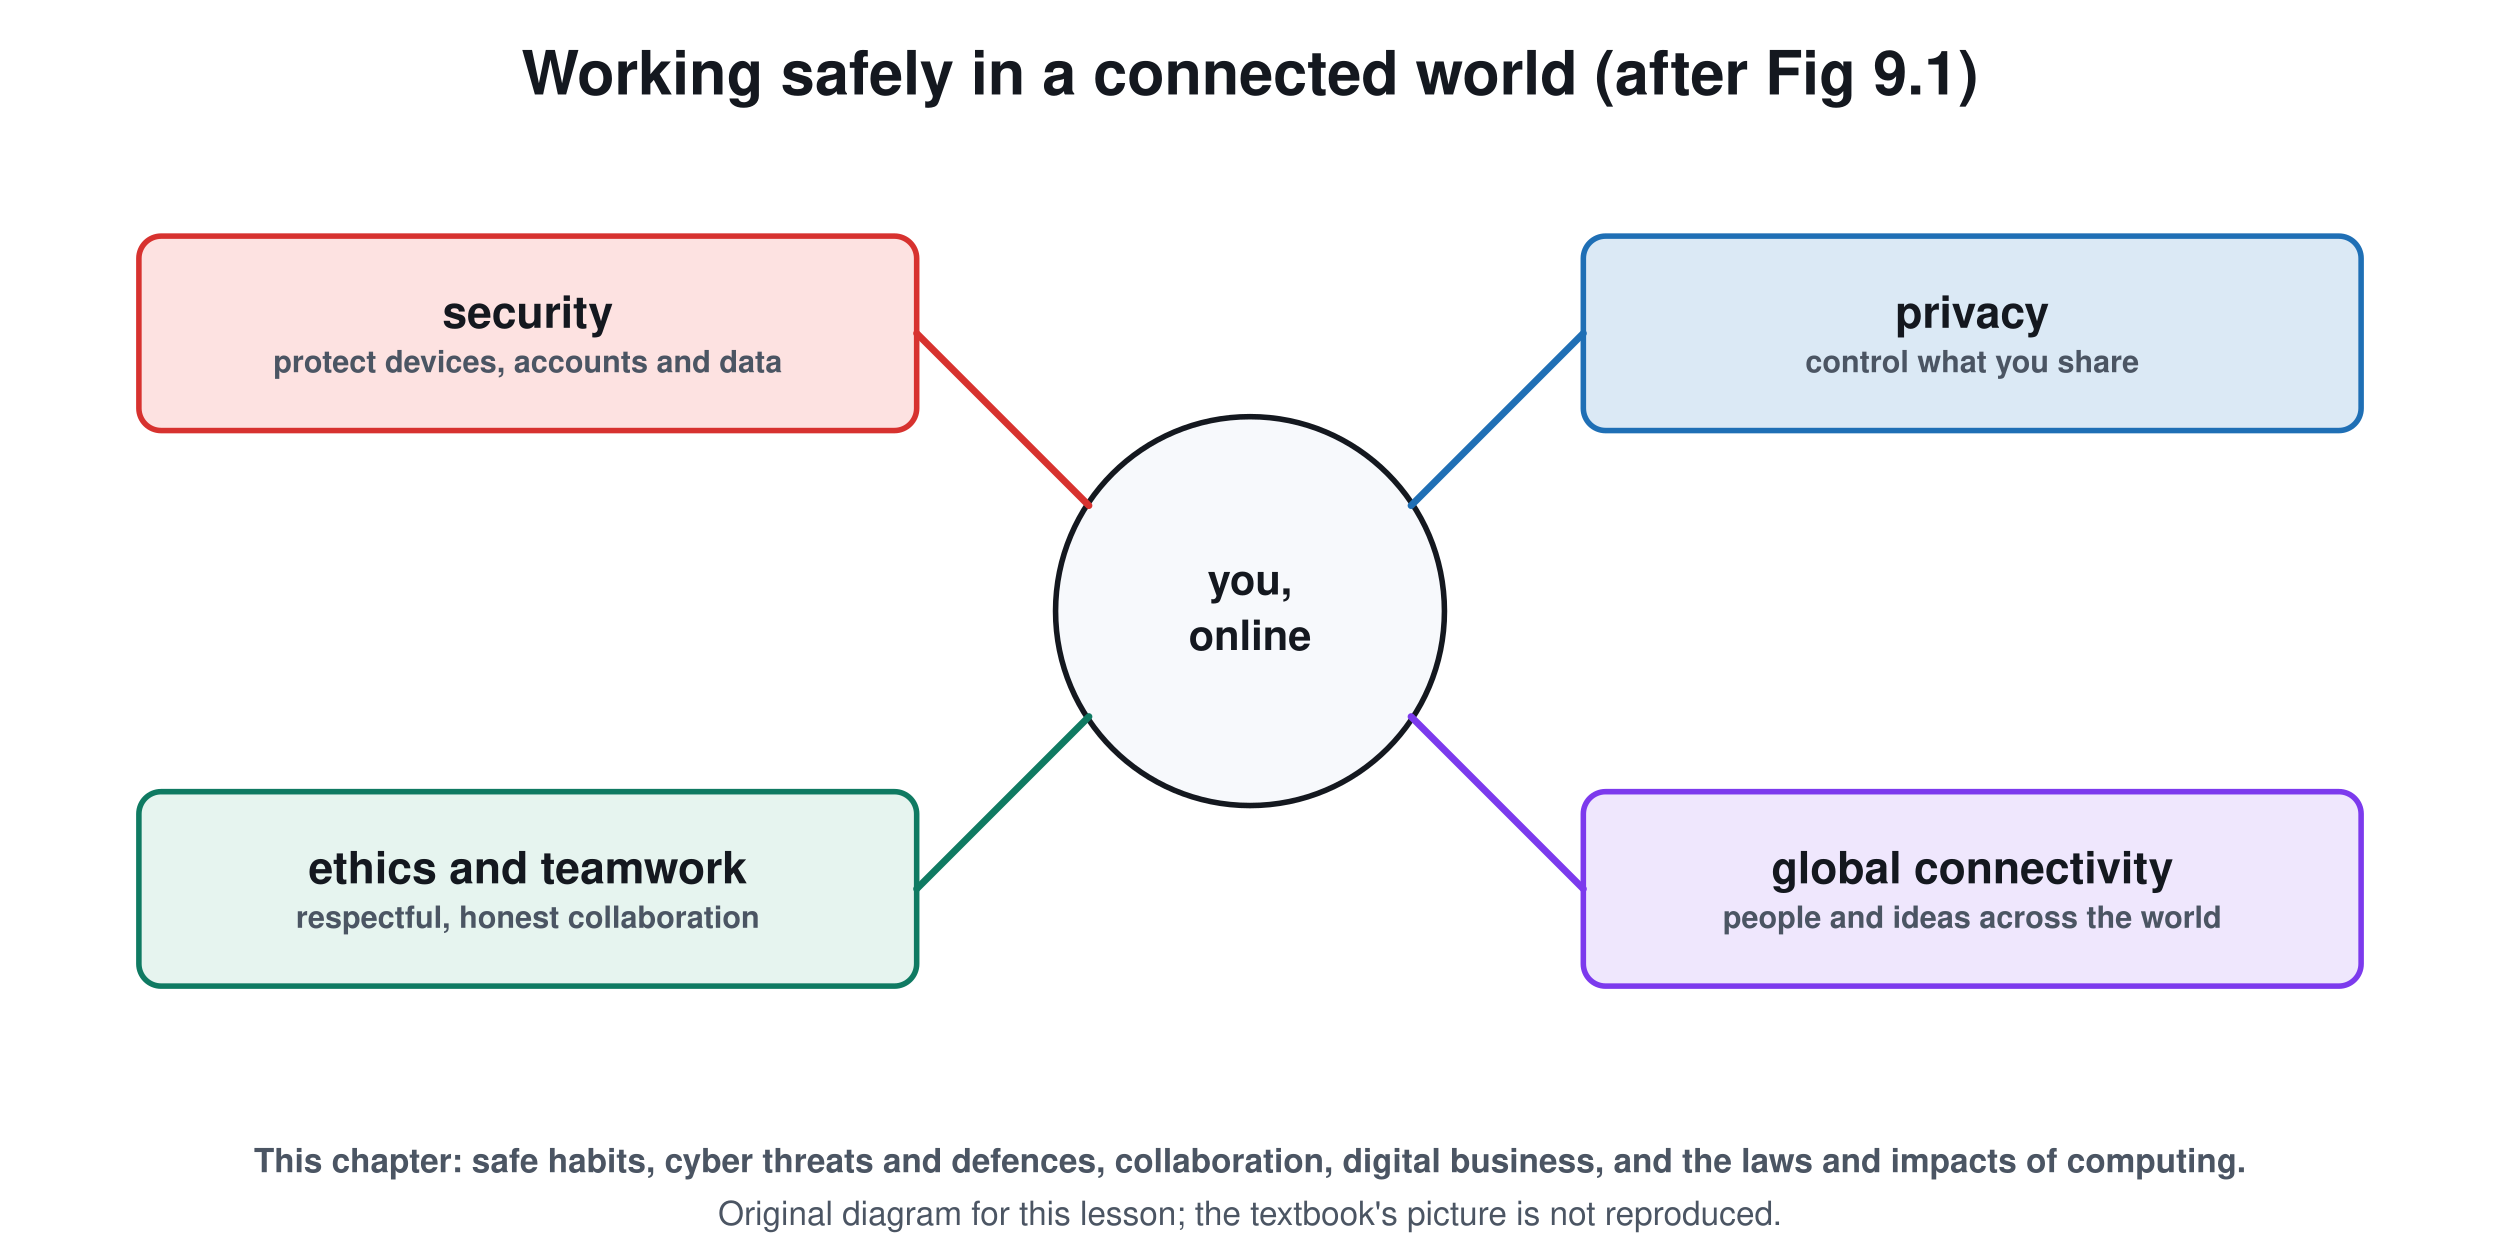
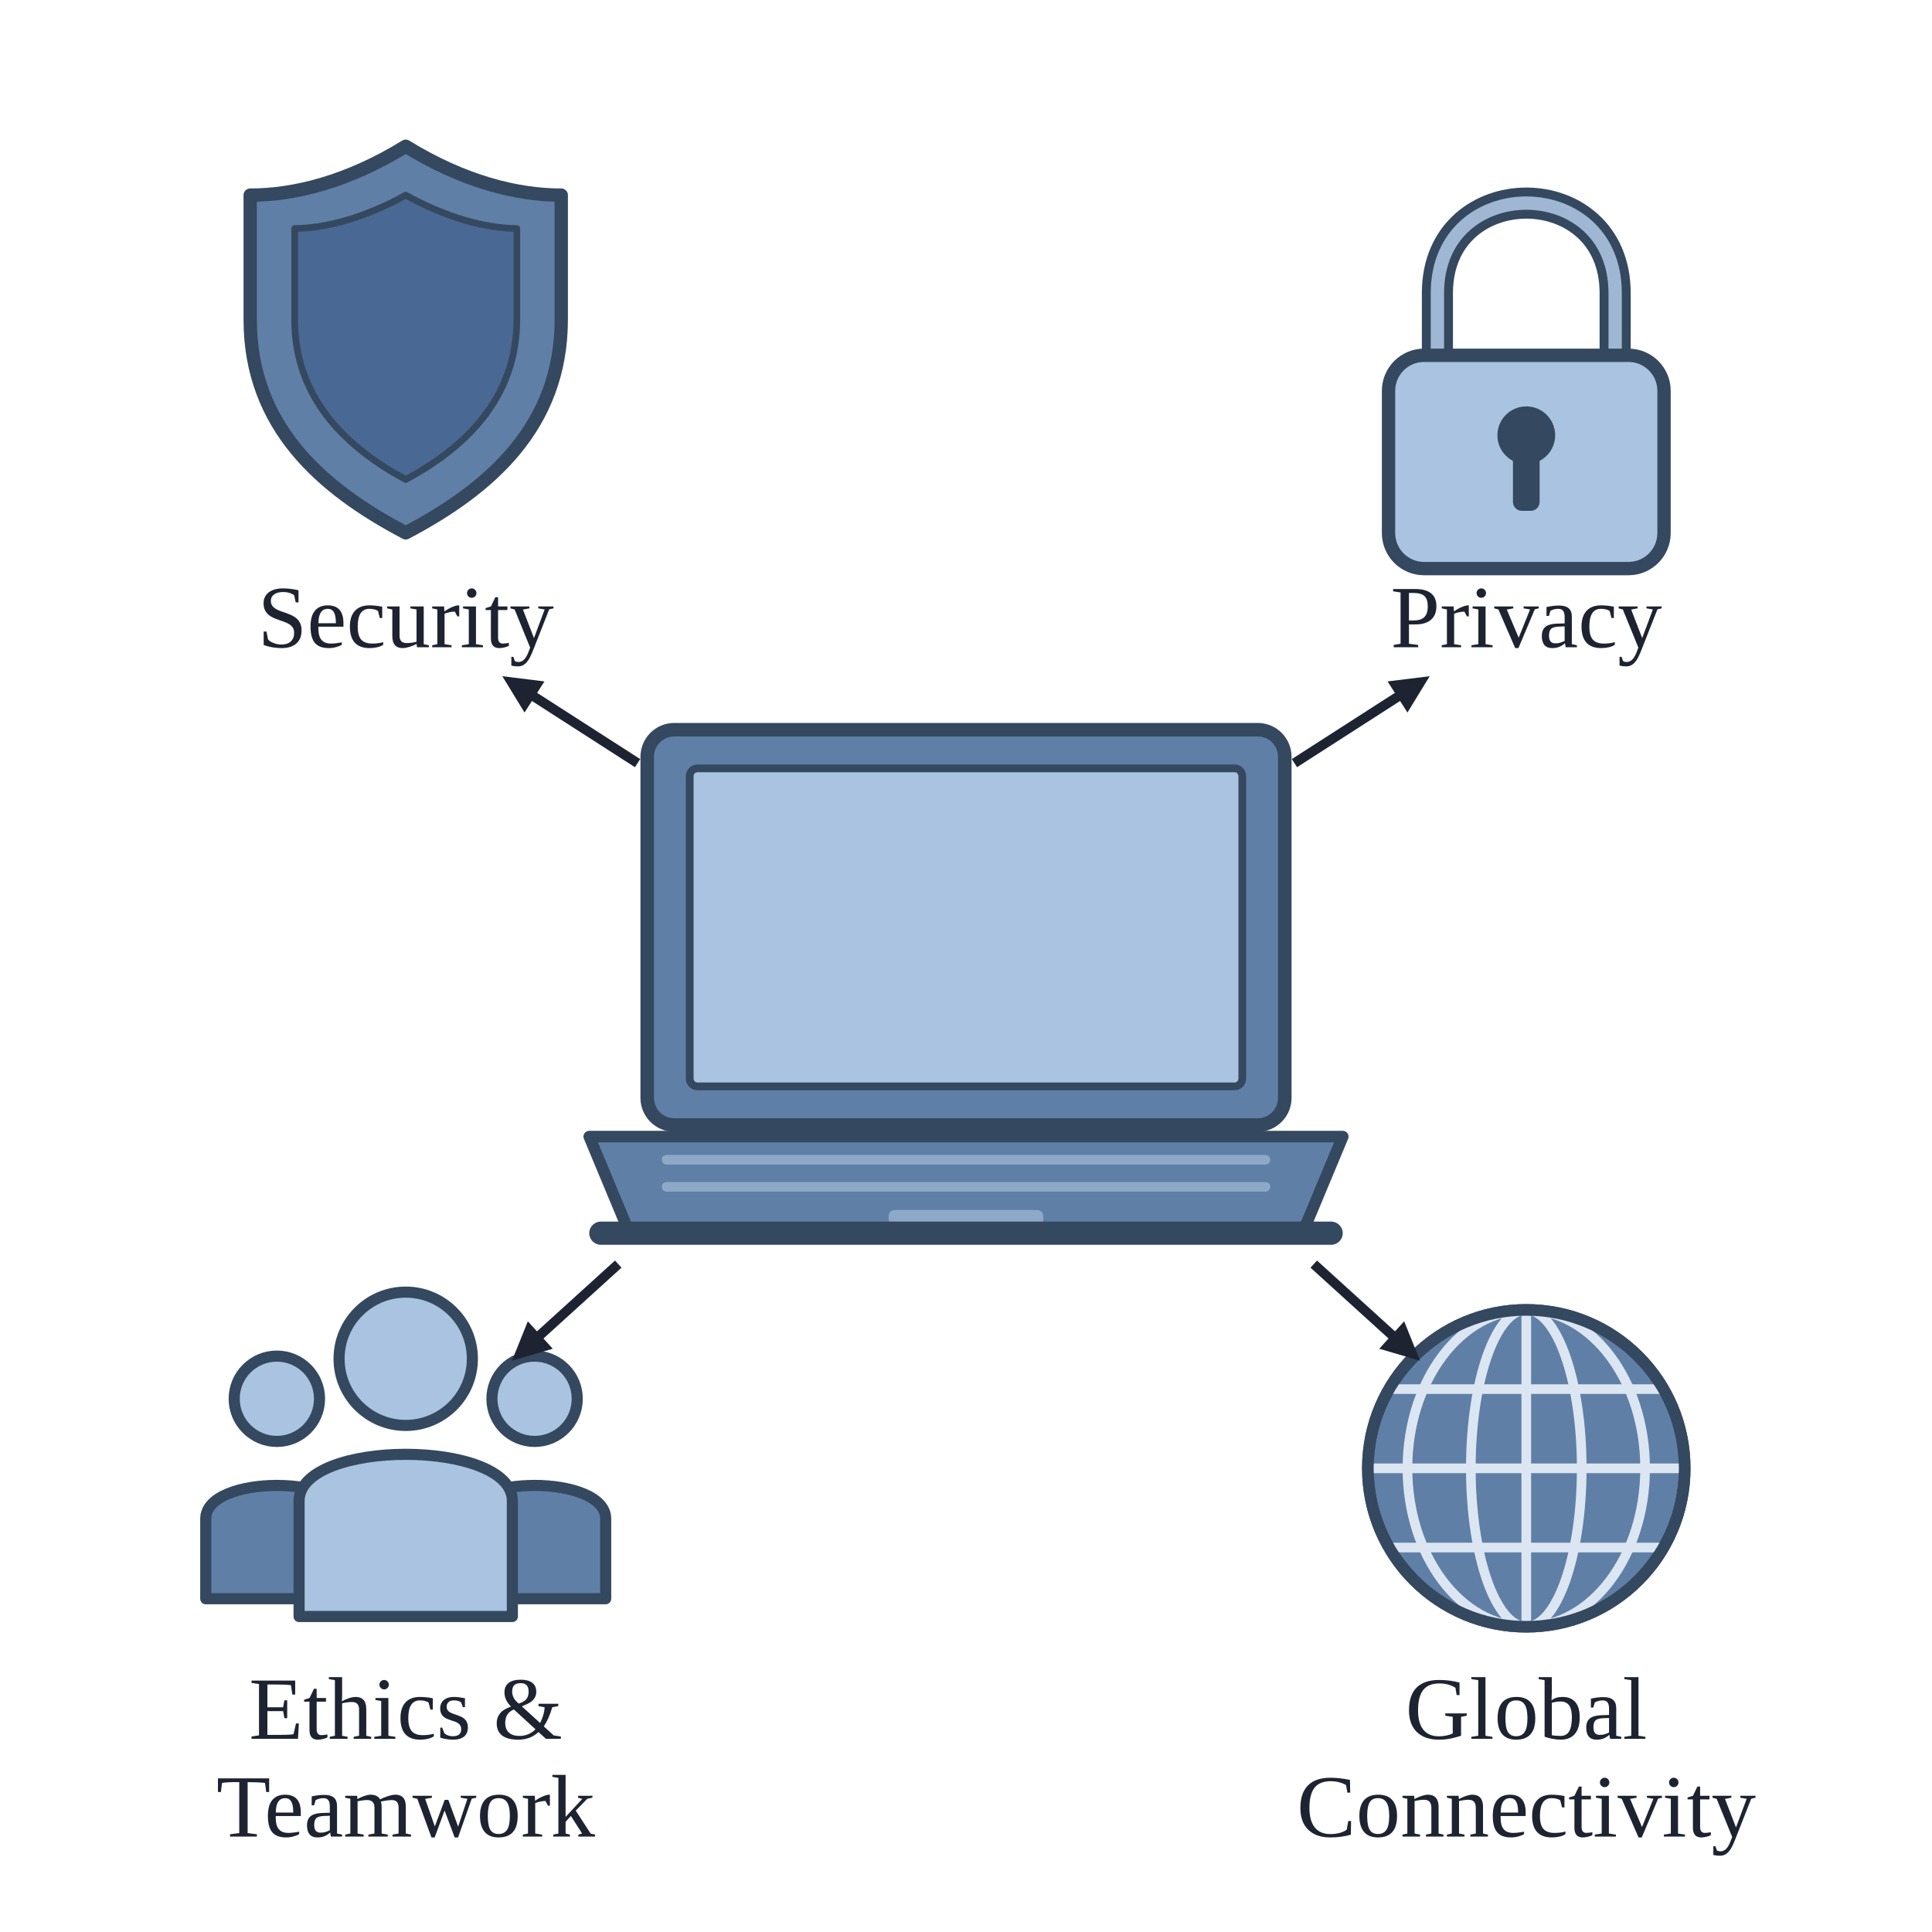
- <svg xmlns="http://www.w3.org/2000/svg" viewBox="0 0 900 450" font-family="Segoe UI, Helvetica, Arial, sans-serif">
-   <rect width="900" height="450" fill="#ffffff" />
-   <text x="450.0" y="34.0" font-size="22" fill="#14181f" text-anchor="middle" font-weight="700">Working safely in a connected world (after Fig 9.1)</text>
-   <circle cx="450.0" cy="220.0" r="70.0" stroke="#14181f" stroke-width="2" fill="#f7f9fc" />
-   <text x="450.0" y="214.0" font-size="15" fill="#14181f" text-anchor="middle" font-weight="700">you,</text>
-   <text x="450.0" y="234.0" font-size="15" fill="#14181f" text-anchor="middle" font-weight="700">online</text>
-   <rect x="50.0" y="85.0" width="280.0" height="70.0" rx="8" stroke="#d7322f" stroke-width="2" fill="#fde2e1" />
-   <text x="190.0" y="118.0" font-size="16" fill="#14181f" text-anchor="middle" font-weight="700">security</text>
-   <text x="190.0" y="134.0" font-size="11" fill="#4b5563" text-anchor="middle" font-weight="700">protect devices, accounts and data</text>
-   <line x1="330.0" y1="120.0" x2="392.0" y2="182.0" stroke="#d7322f" stroke-width="2.5" stroke-linecap="round" />
-   <rect x="570.0" y="85.0" width="280.0" height="70.0" rx="8" stroke="#1f6fb5" stroke-width="2" fill="#dbe9f5" />
-   <text x="710.0" y="118.0" font-size="16" fill="#14181f" text-anchor="middle" font-weight="700">privacy</text>
-   <text x="710.0" y="134.0" font-size="11" fill="#4b5563" text-anchor="middle" font-weight="700">control what you share</text>
-   <line x1="570.0" y1="120.0" x2="508.0" y2="182.0" stroke="#1f6fb5" stroke-width="2.5" stroke-linecap="round" />
-   <rect x="50.0" y="285.0" width="280.0" height="70.0" rx="8" stroke="#0f7a62" stroke-width="2" fill="#e6f4ef" />
-   <text x="190.0" y="318.0" font-size="16" fill="#14181f" text-anchor="middle" font-weight="700">ethics and teamwork</text>
-   <text x="190.0" y="334.0" font-size="11" fill="#4b5563" text-anchor="middle" font-weight="700">respectful, honest collaboration</text>
-   <line x1="330.0" y1="320.0" x2="392.0" y2="258.0" stroke="#0f7a62" stroke-width="2.5" stroke-linecap="round" />
-   <rect x="570.0" y="285.0" width="280.0" height="70.0" rx="8" stroke="#7c3aed" stroke-width="2" fill="#efe7fd" />
-   <text x="710.0" y="318.0" font-size="16" fill="#14181f" text-anchor="middle" font-weight="700">global connectivity</text>
-   <text x="710.0" y="334.0" font-size="11" fill="#4b5563" text-anchor="middle" font-weight="700">people and ideas across the world</text>
-   <line x1="570.0" y1="320.0" x2="508.0" y2="258.0" stroke="#7c3aed" stroke-width="2.5" stroke-linecap="round" />
-   <text x="450.0" y="422.0" font-size="12" fill="#4b5563" text-anchor="middle" font-weight="700">This chapter: safe habits, cyber threats and defences, collaboration, digital business, and the laws and impacts of computing.</text>
-   <text x="450.0" y="441" font-size="12" fill="#4b5563" text-anchor="middle">Original diagram for this lesson; the textbook's picture is not reproduced.</text>
+ <svg xmlns="http://www.w3.org/2000/svg" viewBox="0 0 1000 1000" font-family="Times New Roman, Times, serif">
+   <rect width="1000" height="1000" fill="#ffffff" />
+   <rect x="335.0" y="377.7" width="330.0" height="204.6" rx="14" fill="#5f7fa6" stroke="#34485f" stroke-width="7" />
+   <rect x="357.0" y="397.7" width="286.0" height="164.6" rx="4" fill="#a9c3e0" stroke="#34485f" stroke-width="4" />
+   <path d="M305.0 588.3 L695.0 588.3 L675.0 636.3 L325.0 636.3 Z" fill="#5f7fa6" stroke="#34485f" stroke-width="6" stroke-linejoin="round" stroke-linecap="round" />
+   <line x1="345.0" y1="600.3" x2="655.0" y2="600.3" stroke="#8ea8c8" stroke-width="5" stroke-linecap="round" />
+   <line x1="345.0" y1="614.3" x2="655.0" y2="614.3" stroke="#8ea8c8" stroke-width="5" stroke-linecap="round" />
+   <rect x="460.0" y="626.3" width="80.0" height="8.0" rx="3" fill="#8ea8c8" stroke="none" stroke-width="0" />
+   <rect x="305.0" y="632.3" width="390.0" height="12.0" rx="6" fill="#34485f" stroke="none" stroke-width="0" />
+   <g transform="translate(210.0 170.0) scale(1.15)">
+     <path d="M0 -82 C26 -66 50 -60 70 -60 L70 -4 C70 44 38 72 0 92 C-38 72 -70 44 -70 -4 L-70 -60 C-50 -60 -26 -66 0 -82 Z" fill="#5f7fa6" stroke="#34485f" stroke-width="6" stroke-linejoin="round" stroke-linecap="round" />
+     <path d="M0 -60 C18 -50 36 -45 50 -45 L50 -4 C50 32 26 54 0 68 C-26 54 -50 32 -50 -4 L-50 -45 C-36 -45 -18 -50 0 -60 Z" fill="#4a6894" stroke="#34485f" stroke-width="3" stroke-linejoin="round" stroke-linecap="round" />
+   </g>
+   <g transform="translate(790.0 200.0) scale(1.15)">
+     <path d="M-40 -10 L-40 -42 C-40 -96 40 -96 40 -42 L40 -10" fill="none" stroke="#34485f" stroke-width="14" stroke-linejoin="round" stroke-linecap="round" />
+     <path d="M-40 -10 L-40 -42 C-40 -96 40 -96 40 -42 L40 -10" fill="none" stroke="#9fb7d2" stroke-width="6" stroke-linejoin="round" stroke-linecap="round" />
+     <rect x="-62.0" y="-14.0" width="124.0" height="96.0" rx="16" fill="#a9c3e0" stroke="#34485f" stroke-width="6" />
+     <circle cx="0.0" cy="22.0" r="13.0" fill="#34485f" stroke="none" stroke-width="2" />
+     <rect x="-6.0" y="26.0" width="12.0" height="30.0" rx="4" fill="#34485f" stroke="none" stroke-width="0" />
+   </g>
+   <g transform="translate(210.0 770.0) scale(1.15)">
+     <circle cx="-58.0" cy="-40.0" r="19.2" fill="#a9c3e0" stroke="#34485f" stroke-width="5" />
+     <path d="M-90.0 50.0 L-90.0 14.0 C-90.0 -6.0 -26.0 -6.0 -26.0 14.0 L-26.0 50.0 Z" fill="#5f7fa6" stroke="#34485f" stroke-width="5" stroke-linejoin="round" stroke-linecap="round" />
+     <circle cx="58.0" cy="-40.0" r="19.2" fill="#a9c3e0" stroke="#34485f" stroke-width="5" />
+     <path d="M26.0 50.0 L26.0 14.0 C26.0 -6.0 90.0 -6.0 90.0 14.0 L90.0 50.0 Z" fill="#5f7fa6" stroke="#34485f" stroke-width="5" stroke-linejoin="round" stroke-linecap="round" />
+     <circle cx="0.0" cy="-58.0" r="30.0" fill="#a9c3e0" stroke="#34485f" stroke-width="5" />
+     <path d="M-48 58 L-48 6 C-48 -22 48 -22 48 6 L48 58 Z" fill="#a9c3e0" stroke="#34485f" stroke-width="5" stroke-linejoin="round" stroke-linecap="round" />
+   </g>
+   <circle cx="790.0" cy="760.0" r="82.0" fill="#5f7fa6" stroke="#34485f" stroke-width="6" />
+   <ellipse cx="790.0" cy="760.0" rx="28.7" ry="82.0" fill="none" stroke="#dbe6f2" stroke-width="5" />
+   <ellipse cx="790.0" cy="760.0" rx="61.5" ry="82.0" fill="none" stroke="#dbe6f2" stroke-width="5" />
+   <line x1="790.0" y1="678.0" x2="790.0" y2="842.0" stroke="#dbe6f2" stroke-width="5" stroke-linecap="round" />
+   <line x1="708.0" y1="760.0" x2="872.0" y2="760.0" stroke="#dbe6f2" stroke-width="5" stroke-linecap="round" />
+   <line x1="719.0" y1="719.0" x2="861.0" y2="719.0" stroke="#dbe6f2" stroke-width="5" stroke-linecap="round" />
+   <line x1="719.0" y1="801.0" x2="861.0" y2="801.0" stroke="#dbe6f2" stroke-width="5" stroke-linecap="round" />
+   <circle cx="790.0" cy="760.0" r="82.0" fill="none" stroke="#34485f" stroke-width="6" />
+   <text x="210.0" y="335.0" font-size="46" fill="#1d2330" text-anchor="middle" font-family="Times New Roman, Times, serif">Security</text>
+   <text x="790.0" y="335.0" font-size="46" fill="#1d2330" text-anchor="middle" font-family="Times New Roman, Times, serif">Privacy</text>
+   <text x="210.0" y="900.0" font-size="46" fill="#1d2330" text-anchor="middle" font-family="Times New Roman, Times, serif">Ethics &amp;</text>
+   <text x="210.0" y="950.6" font-size="46" fill="#1d2330" text-anchor="middle" font-family="Times New Roman, Times, serif">Teamwork</text>
+   <text x="790.0" y="900.0" font-size="46" fill="#1d2330" text-anchor="middle" font-family="Times New Roman, Times, serif">Global</text>
+   <text x="790.0" y="950.6" font-size="46" fill="#1d2330" text-anchor="middle" font-family="Times New Roman, Times, serif">Connectivity</text>
+   <line x1="330.0" y1="395.0" x2="275.7" y2="360.1" stroke="#1d2330" stroke-width="5" stroke-linecap="butt" />
+   <path d="M260.0 350.0 L281.8 352.7 L271.5 368.8 Z" fill="#1d2330" />
+   <line x1="670.0" y1="395.0" x2="724.3" y2="360.1" stroke="#1d2330" stroke-width="5" stroke-linecap="butt" />
+   <path d="M740.0 350.0 L728.5 368.8 L718.2 352.7 Z" fill="#1d2330" />
+   <line x1="320.0" y1="654.3" x2="278.8" y2="691.7" stroke="#1d2330" stroke-width="5" stroke-linecap="butt" />
+   <path d="M265.0 704.3 L273.2 683.9 L286.1 698.1 Z" fill="#1d2330" />
+   <line x1="680.0" y1="654.3" x2="721.2" y2="691.7" stroke="#1d2330" stroke-width="5" stroke-linecap="butt" />
+   <path d="M735.0 704.3 L713.9 698.1 L726.8 683.9 Z" fill="#1d2330" />
</svg>
